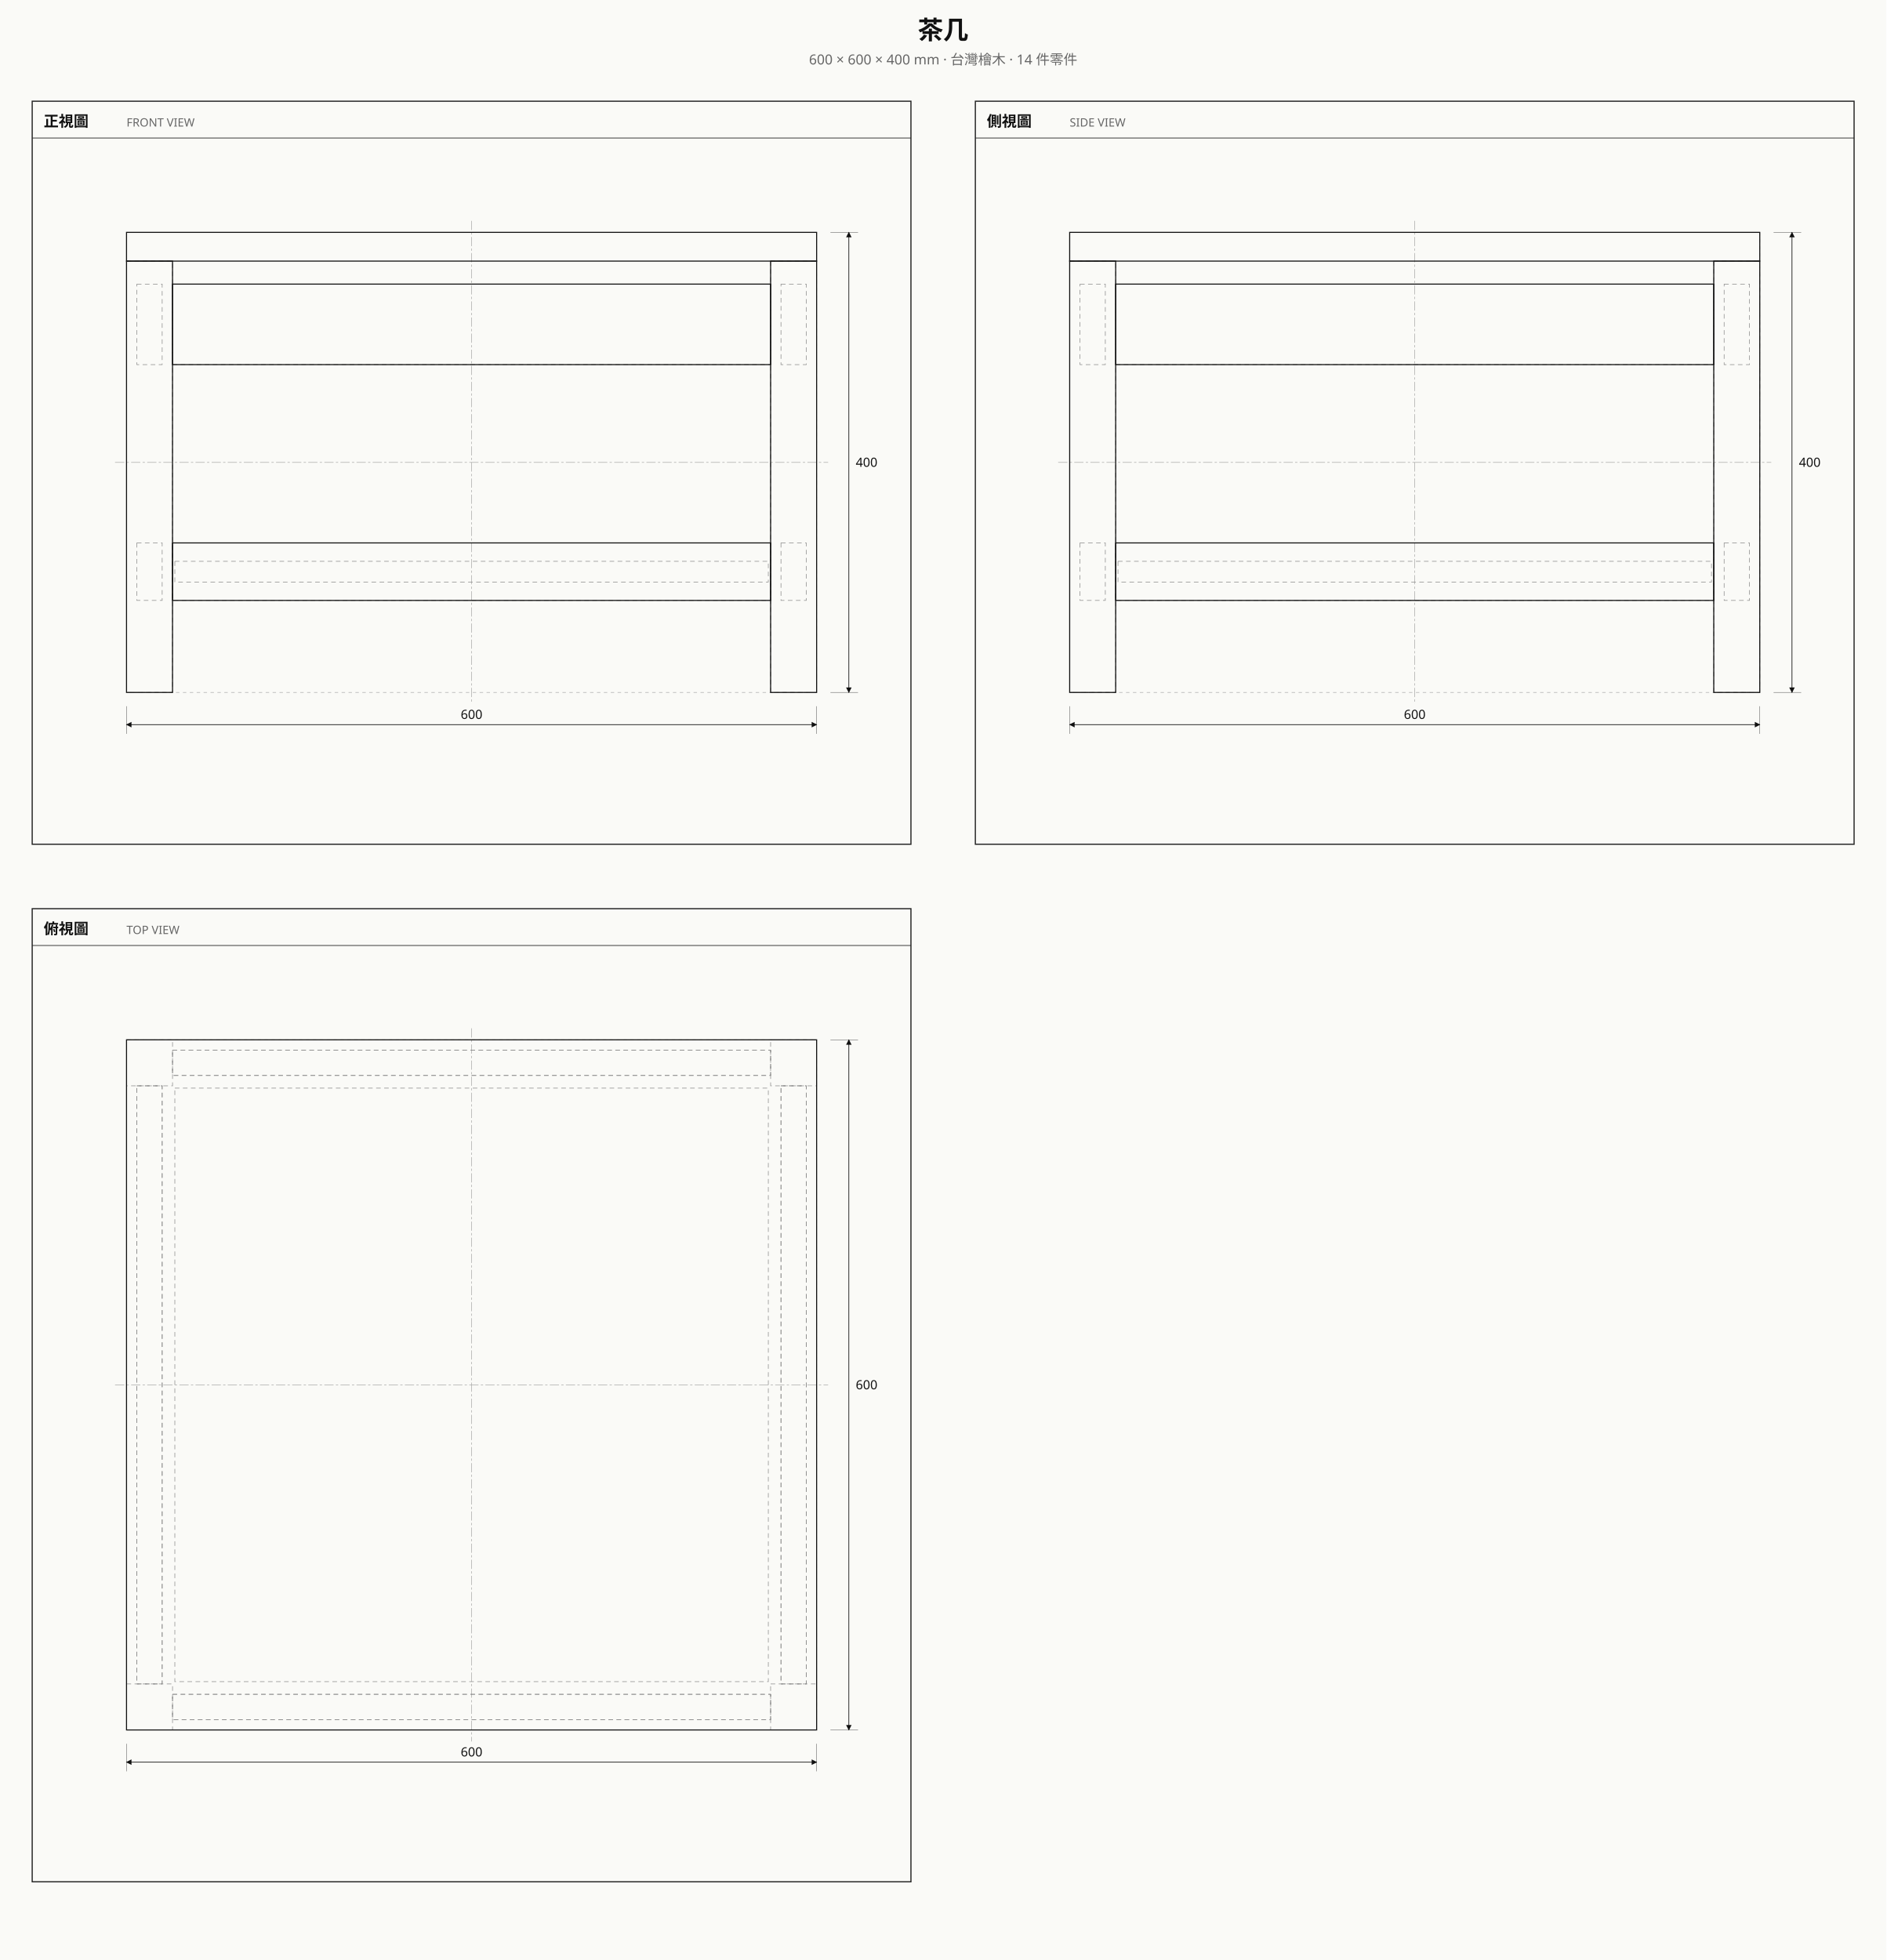
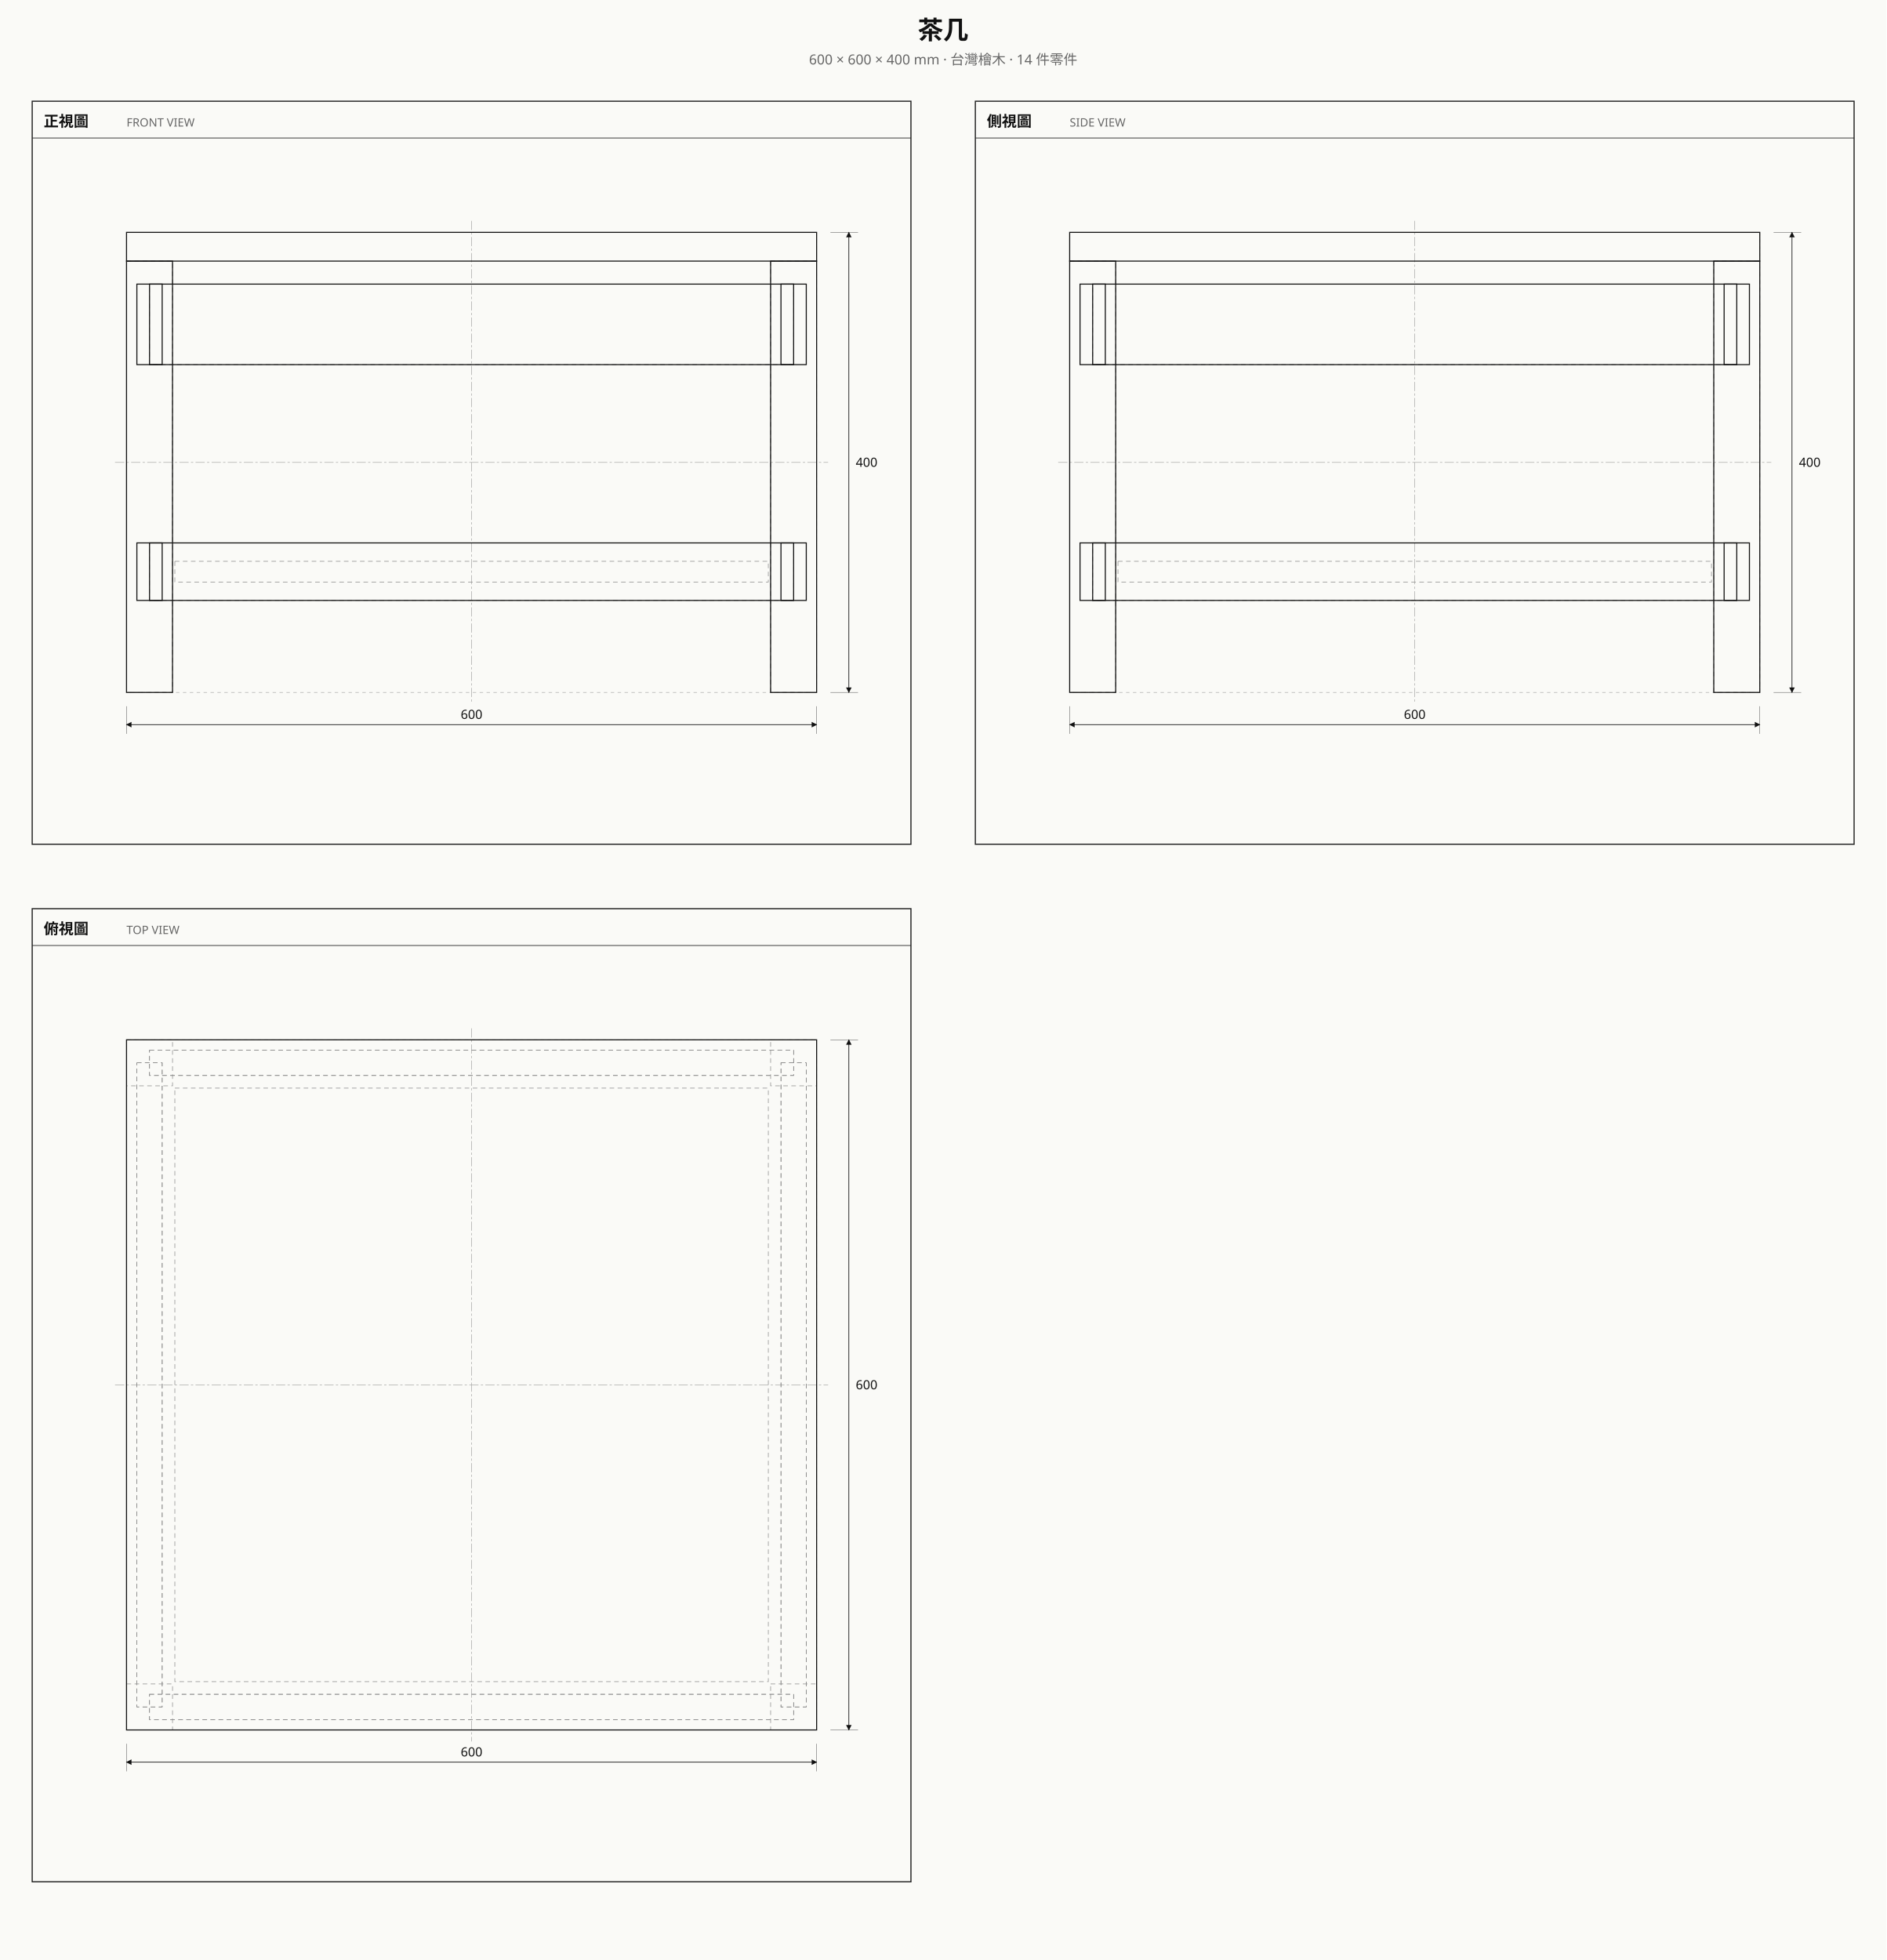
<svg xmlns="http://www.w3.org/2000/svg" viewBox="-20 -10 1640 1704" width="1640">
  <defs>
    <marker id="arr-front" viewBox="0 0 10 10" refX="9" refY="5" markerWidth="8" markerHeight="8" orient="auto-start-reverse">
      <path d="M 0 0 L 10 5 L 0 10 z" fill="#111" />
    </marker>
    <marker id="arr-side" viewBox="0 0 10 10" refX="9" refY="5" markerWidth="8" markerHeight="8" orient="auto-start-reverse">
      <path d="M 0 0 L 10 5 L 0 10 z" fill="#111" />
    </marker>
    <marker id="arr-top" viewBox="0 0 10 10" refX="9" refY="5" markerWidth="8" markerHeight="8" orient="auto-start-reverse">
      <path d="M 0 0 L 10 5 L 0 10 z" fill="#111" />
    </marker>
  </defs>
  <rect x="-20" y="-10" width="1640" height="1704" fill="#fafaf7" />
  <text x="800" y="24" text-anchor="middle" font-size="22" font-weight="700" fill="#111" font-family="sans-serif">茶几</text>
  <text x="800" y="46" text-anchor="middle" font-size="12" fill="#666" font-family="sans-serif">600 × 600 × 400 mm · 台灣檜木 · 14 件零件</text>
  <g transform="translate(0, 70)">
    <g transform="translate(390.0, 522.0)">
      <rect x="-382.0" y="-514.0" width="764.0" height="646.0" fill="none" stroke="#222" stroke-width="1" />
      <line x1="-382.0" y1="-482.0" x2="382.0" y2="-482.0" stroke="#222" stroke-width="0.6" />
      <text x="-372.0" y="-492.0" font-size="13" font-weight="700" fill="#111" font-family="sans-serif">正視圖</text>
      <text x="-300.0" y="-492.0" font-size="10" fill="#666" font-family="sans-serif">FRONT VIEW</text>
      <g stroke="#888" stroke-width="0.5" stroke-dasharray="8 2 2 2" opacity="0.7">
        <line x1="0" y1="-410.0" x2="0" y2="10.0" />
        <line x1="-310.0" y1="-200.0" x2="310.0" y2="-200.0" />
      </g>
      <rect x="-300.0" y="-400.0" width="600.0" height="400.0" fill="none" stroke="#999" stroke-dasharray="3 3" stroke-width="0.5" opacity="0.8" />
-       <rect x="-260.0" y="-355.0" width="520.0" height="70.0" fill="none" stroke="#888" stroke-width="0.5" stroke-dasharray="4 3" />
-       <rect x="-260.0" y="-130.0" width="520.0" height="50.0" fill="none" stroke="#888" stroke-width="0.5" stroke-dasharray="4 3" />
+       <rect x="-280.0" y="-355.0" width="560.0" height="70.0" fill="none" stroke="#888" stroke-width="0.5" stroke-dasharray="4 3" />
+       <rect x="-280.0" y="-130.0" width="560.0" height="50.0" fill="none" stroke="#888" stroke-width="0.5" stroke-dasharray="4 3" />
      <rect x="-300.0" y="-375.0" width="40.0" height="375.0" fill="none" stroke="#888" stroke-width="0.5" stroke-dasharray="4 3" />
      <rect x="260.0" y="-375.0" width="40.0" height="375.0" fill="none" stroke="#888" stroke-width="0.5" stroke-dasharray="4 3" />
      <rect x="-258.0" y="-114.0" width="516.0" height="18.0" fill="none" stroke="#888" stroke-width="0.5" stroke-dasharray="4 3" />
-       <rect x="-291.0" y="-355.0" width="22.0" height="70.0" fill="none" stroke="#888" stroke-width="0.5" stroke-dasharray="4 3" />
-       <rect x="269.0" y="-355.0" width="22.0" height="70.0" fill="none" stroke="#888" stroke-width="0.5" stroke-dasharray="4 3" />
-       <rect x="-291.0" y="-130.0" width="22.0" height="50.0" fill="none" stroke="#888" stroke-width="0.5" stroke-dasharray="4 3" />
-       <rect x="269.0" y="-130.0" width="22.0" height="50.0" fill="none" stroke="#888" stroke-width="0.5" stroke-dasharray="4 3" />
-       <rect x="-260.0" y="-355.0" width="520.0" height="70.0" fill="none" stroke="#111" stroke-width="0.9" />
-       <rect x="-260.0" y="-130.0" width="520.0" height="50.0" fill="none" stroke="#111" stroke-width="0.9" />
+       <rect x="-291.0" y="-355.0" width="22.0" height="70.0" fill="none" stroke="#111" stroke-width="0.9" />
+       <rect x="269.0" y="-355.0" width="22.0" height="70.0" fill="none" stroke="#111" stroke-width="0.9" />
+       <rect x="-291.0" y="-130.0" width="22.0" height="50.0" fill="none" stroke="#111" stroke-width="0.9" />
+       <rect x="269.0" y="-130.0" width="22.0" height="50.0" fill="none" stroke="#111" stroke-width="0.9" />
+       <rect x="-280.0" y="-355.0" width="560.0" height="70.0" fill="none" stroke="#111" stroke-width="0.9" />
+       <rect x="-280.0" y="-130.0" width="560.0" height="50.0" fill="none" stroke="#111" stroke-width="0.9" />
      <rect x="-300.0" y="-400.0" width="600.0" height="25.0" fill="none" stroke="#111" stroke-width="0.9" />
      <rect x="-300.0" y="-375.0" width="40.0" height="375.0" fill="none" stroke="#111" stroke-width="0.9" />
      <rect x="260.0" y="-375.0" width="40.0" height="375.0" fill="none" stroke="#111" stroke-width="0.9" />
      <g stroke="#111" fill="#111" stroke-width="0.6" font-family="sans-serif">
        <line x1="-300.0" y1="12.0" x2="-300.0" y2="36.0" stroke-width="0.4" stroke="#666" />
        <line x1="300.0" y1="12.0" x2="300.0" y2="36.0" stroke-width="0.4" stroke="#666" />
        <line x1="-300.0" y1="28.0" x2="300.0" y2="28.0" marker-start="url(#arr-front)" marker-end="url(#arr-front)" />
        <text x="0" y="23.0" text-anchor="middle" font-size="11" stroke="none">600</text>
      </g>
      <g stroke="#111" fill="#111" stroke-width="0.6" font-family="sans-serif">
        <line x1="312.0" y1="-400.0" x2="336.0" y2="-400.0" stroke-width="0.4" stroke="#666" />
        <line x1="312.0" y1="0.0" x2="336.0" y2="0.0" stroke-width="0.4" stroke="#666" />
        <line x1="328.0" y1="-400.0" x2="328.0" y2="0.0" marker-start="url(#arr-front)" marker-end="url(#arr-front)" />
        <text x="334.0" y="-200.0" text-anchor="start" dominant-baseline="middle" font-size="11" stroke="none">400</text>
      </g>
    </g>
    <g transform="translate(820, 0)">
      <g transform="translate(390.0, 522.0)">
        <rect x="-382.0" y="-514.0" width="764.0" height="646.0" fill="none" stroke="#222" stroke-width="1" />
        <line x1="-382.0" y1="-482.0" x2="382.0" y2="-482.0" stroke="#222" stroke-width="0.6" />
        <text x="-372.0" y="-492.0" font-size="13" font-weight="700" fill="#111" font-family="sans-serif">側視圖</text>
        <text x="-300.0" y="-492.0" font-size="10" fill="#666" font-family="sans-serif">SIDE VIEW</text>
        <g stroke="#888" stroke-width="0.5" stroke-dasharray="8 2 2 2" opacity="0.7">
          <line x1="0" y1="-410.0" x2="0" y2="10.0" />
          <line x1="-310.0" y1="-200.0" x2="310.0" y2="-200.0" />
        </g>
        <rect x="-300.0" y="-400.0" width="600.0" height="400.0" fill="none" stroke="#999" stroke-dasharray="3 3" stroke-width="0.5" opacity="0.8" />
-         <rect x="-260.0" y="-355.0" width="520.0" height="70.0" fill="none" stroke="#888" stroke-width="0.5" stroke-dasharray="4 3" />
-         <rect x="-260.0" y="-130.0" width="520.0" height="50.0" fill="none" stroke="#888" stroke-width="0.5" stroke-dasharray="4 3" />
+         <rect x="-280.0" y="-355.0" width="560.0" height="70.0" fill="none" stroke="#888" stroke-width="0.5" stroke-dasharray="4 3" />
+         <rect x="-280.0" y="-130.0" width="560.0" height="50.0" fill="none" stroke="#888" stroke-width="0.5" stroke-dasharray="4 3" />
        <rect x="-300.0" y="-375.0" width="40.0" height="375.0" fill="none" stroke="#888" stroke-width="0.5" stroke-dasharray="4 3" />
        <rect x="260.0" y="-375.0" width="40.0" height="375.0" fill="none" stroke="#888" stroke-width="0.5" stroke-dasharray="4 3" />
        <rect x="-258.0" y="-114.0" width="516.0" height="18.0" fill="none" stroke="#888" stroke-width="0.5" stroke-dasharray="4 3" />
-         <rect x="-291.0" y="-355.0" width="22.0" height="70.0" fill="none" stroke="#888" stroke-width="0.5" stroke-dasharray="4 3" />
-         <rect x="269.0" y="-355.0" width="22.0" height="70.0" fill="none" stroke="#888" stroke-width="0.5" stroke-dasharray="4 3" />
-         <rect x="-291.0" y="-130.0" width="22.0" height="50.0" fill="none" stroke="#888" stroke-width="0.5" stroke-dasharray="4 3" />
-         <rect x="269.0" y="-130.0" width="22.0" height="50.0" fill="none" stroke="#888" stroke-width="0.5" stroke-dasharray="4 3" />
-         <rect x="-260.0" y="-355.0" width="520.0" height="70.0" fill="none" stroke="#111" stroke-width="0.9" />
-         <rect x="-260.0" y="-130.0" width="520.0" height="50.0" fill="none" stroke="#111" stroke-width="0.9" />
+         <rect x="-291.0" y="-355.0" width="22.0" height="70.0" fill="none" stroke="#111" stroke-width="0.9" />
+         <rect x="269.0" y="-355.0" width="22.0" height="70.0" fill="none" stroke="#111" stroke-width="0.9" />
+         <rect x="-291.0" y="-130.0" width="22.0" height="50.0" fill="none" stroke="#111" stroke-width="0.9" />
+         <rect x="269.0" y="-130.0" width="22.0" height="50.0" fill="none" stroke="#111" stroke-width="0.9" />
+         <rect x="-280.0" y="-355.0" width="560.0" height="70.0" fill="none" stroke="#111" stroke-width="0.9" />
+         <rect x="-280.0" y="-130.0" width="560.0" height="50.0" fill="none" stroke="#111" stroke-width="0.9" />
        <rect x="-300.0" y="-400.0" width="600.0" height="25.0" fill="none" stroke="#111" stroke-width="0.9" />
        <rect x="-300.0" y="-375.0" width="40.0" height="375.0" fill="none" stroke="#111" stroke-width="0.9" />
        <rect x="260.0" y="-375.0" width="40.0" height="375.0" fill="none" stroke="#111" stroke-width="0.9" />
        <g stroke="#111" fill="#111" stroke-width="0.6" font-family="sans-serif">
          <line x1="-300.0" y1="12.0" x2="-300.0" y2="36.0" stroke-width="0.4" stroke="#666" />
          <line x1="300.0" y1="12.0" x2="300.0" y2="36.0" stroke-width="0.4" stroke="#666" />
          <line x1="-300.0" y1="28.0" x2="300.0" y2="28.0" marker-start="url(#arr-side)" marker-end="url(#arr-side)" />
          <text x="0" y="23.0" text-anchor="middle" font-size="11" stroke="none">600</text>
        </g>
        <g stroke="#111" fill="#111" stroke-width="0.6" font-family="sans-serif">
          <line x1="312.0" y1="-400.0" x2="336.0" y2="-400.0" stroke-width="0.4" stroke="#666" />
          <line x1="312.0" y1="0.0" x2="336.0" y2="0.0" stroke-width="0.4" stroke="#666" />
          <line x1="328.0" y1="-400.0" x2="328.0" y2="0.0" marker-start="url(#arr-side)" marker-end="url(#arr-side)" />
          <text x="334.0" y="-200.0" text-anchor="start" dominant-baseline="middle" font-size="11" stroke="none">400</text>
        </g>
      </g>
    </g>
    <g transform="translate(0, 702)">
      <g transform="translate(390.0, 422.0)">
        <rect x="-382.0" y="-414.0" width="764.0" height="846.0" fill="none" stroke="#222" stroke-width="1" />
        <line x1="-382.0" y1="-382.0" x2="382.0" y2="-382.0" stroke="#222" stroke-width="0.6" />
        <text x="-372.0" y="-392.0" font-size="13" font-weight="700" fill="#111" font-family="sans-serif">俯視圖</text>
        <text x="-300.0" y="-392.0" font-size="10" fill="#666" font-family="sans-serif">TOP VIEW</text>
        <g stroke="#888" stroke-width="0.5" stroke-dasharray="8 2 2 2" opacity="0.7">
          <line x1="0" y1="-310.0" x2="0" y2="310.0" />
          <line x1="-310.0" y1="0.0" x2="310.0" y2="0.0" />
        </g>
        <rect x="-300.0" y="-300.0" width="600.0" height="600.0" fill="none" stroke="#999" stroke-dasharray="3 3" stroke-width="0.5" opacity="0.8" />
        <rect x="-258.0" y="-258.0" width="516.0" height="516.0" fill="none" stroke="#888" stroke-width="0.5" stroke-dasharray="4 3" />
-         <rect x="-260.0" y="-291.0" width="520.0" height="22.0" fill="none" stroke="#888" stroke-width="0.5" stroke-dasharray="4 3" />
-         <rect x="-260.0" y="269.0" width="520.0" height="22.0" fill="none" stroke="#888" stroke-width="0.5" stroke-dasharray="4 3" />
-         <rect x="-291.0" y="-260.0" width="22.0" height="520.0" fill="none" stroke="#888" stroke-width="0.5" stroke-dasharray="4 3" />
-         <rect x="269.0" y="-260.0" width="22.0" height="520.0" fill="none" stroke="#888" stroke-width="0.5" stroke-dasharray="4 3" />
-         <rect x="-260.0" y="-291.0" width="520.0" height="22.0" fill="none" stroke="#888" stroke-width="0.5" stroke-dasharray="4 3" />
-         <rect x="-260.0" y="269.0" width="520.0" height="22.0" fill="none" stroke="#888" stroke-width="0.5" stroke-dasharray="4 3" />
-         <rect x="-291.0" y="-260.0" width="22.0" height="520.0" fill="none" stroke="#888" stroke-width="0.5" stroke-dasharray="4 3" />
-         <rect x="269.0" y="-260.0" width="22.0" height="520.0" fill="none" stroke="#888" stroke-width="0.5" stroke-dasharray="4 3" />
+         <rect x="-280.0" y="-291.0" width="560.0" height="22.0" fill="none" stroke="#888" stroke-width="0.5" stroke-dasharray="4 3" />
+         <rect x="-280.0" y="269.0" width="560.0" height="22.0" fill="none" stroke="#888" stroke-width="0.5" stroke-dasharray="4 3" />
+         <rect x="-291.0" y="-280.0" width="22.0" height="560.0" fill="none" stroke="#888" stroke-width="0.5" stroke-dasharray="4 3" />
+         <rect x="269.0" y="-280.0" width="22.0" height="560.0" fill="none" stroke="#888" stroke-width="0.5" stroke-dasharray="4 3" />
+         <rect x="-280.0" y="-291.0" width="560.0" height="22.0" fill="none" stroke="#888" stroke-width="0.5" stroke-dasharray="4 3" />
+         <rect x="-280.0" y="269.0" width="560.0" height="22.0" fill="none" stroke="#888" stroke-width="0.5" stroke-dasharray="4 3" />
+         <rect x="-291.0" y="-280.0" width="22.0" height="560.0" fill="none" stroke="#888" stroke-width="0.5" stroke-dasharray="4 3" />
+         <rect x="269.0" y="-280.0" width="22.0" height="560.0" fill="none" stroke="#888" stroke-width="0.5" stroke-dasharray="4 3" />
        <rect x="-300.0" y="-300.0" width="40.0" height="40.0" fill="none" stroke="#888" stroke-width="0.5" stroke-dasharray="4 3" />
        <rect x="260.0" y="-300.0" width="40.0" height="40.0" fill="none" stroke="#888" stroke-width="0.5" stroke-dasharray="4 3" />
        <rect x="-300.0" y="260.0" width="40.0" height="40.0" fill="none" stroke="#888" stroke-width="0.5" stroke-dasharray="4 3" />
        <rect x="260.0" y="260.0" width="40.0" height="40.0" fill="none" stroke="#888" stroke-width="0.5" stroke-dasharray="4 3" />
        <rect x="-300.0" y="-300.0" width="600.0" height="600.0" fill="none" stroke="#111" stroke-width="0.9" />
        <g stroke="#111" fill="#111" stroke-width="0.6" font-family="sans-serif">
          <line x1="-300.0" y1="312.0" x2="-300.0" y2="336.0" stroke-width="0.4" stroke="#666" />
          <line x1="300.0" y1="312.0" x2="300.0" y2="336.0" stroke-width="0.4" stroke="#666" />
          <line x1="-300.0" y1="328.0" x2="300.0" y2="328.0" marker-start="url(#arr-top)" marker-end="url(#arr-top)" />
          <text x="0" y="323.0" text-anchor="middle" font-size="11" stroke="none">600</text>
        </g>
        <g stroke="#111" fill="#111" stroke-width="0.6" font-family="sans-serif">
          <line x1="312.0" y1="-300.0" x2="336.0" y2="-300.0" stroke-width="0.4" stroke="#666" />
          <line x1="312.0" y1="300.0" x2="336.0" y2="300.0" stroke-width="0.4" stroke="#666" />
          <line x1="328.0" y1="-300.0" x2="328.0" y2="300.0" marker-start="url(#arr-top)" marker-end="url(#arr-top)" />
          <text x="334.0" y="0.0" text-anchor="start" dominant-baseline="middle" font-size="11" stroke="none">600</text>
        </g>
      </g>
    </g>
  </g>
</svg>
